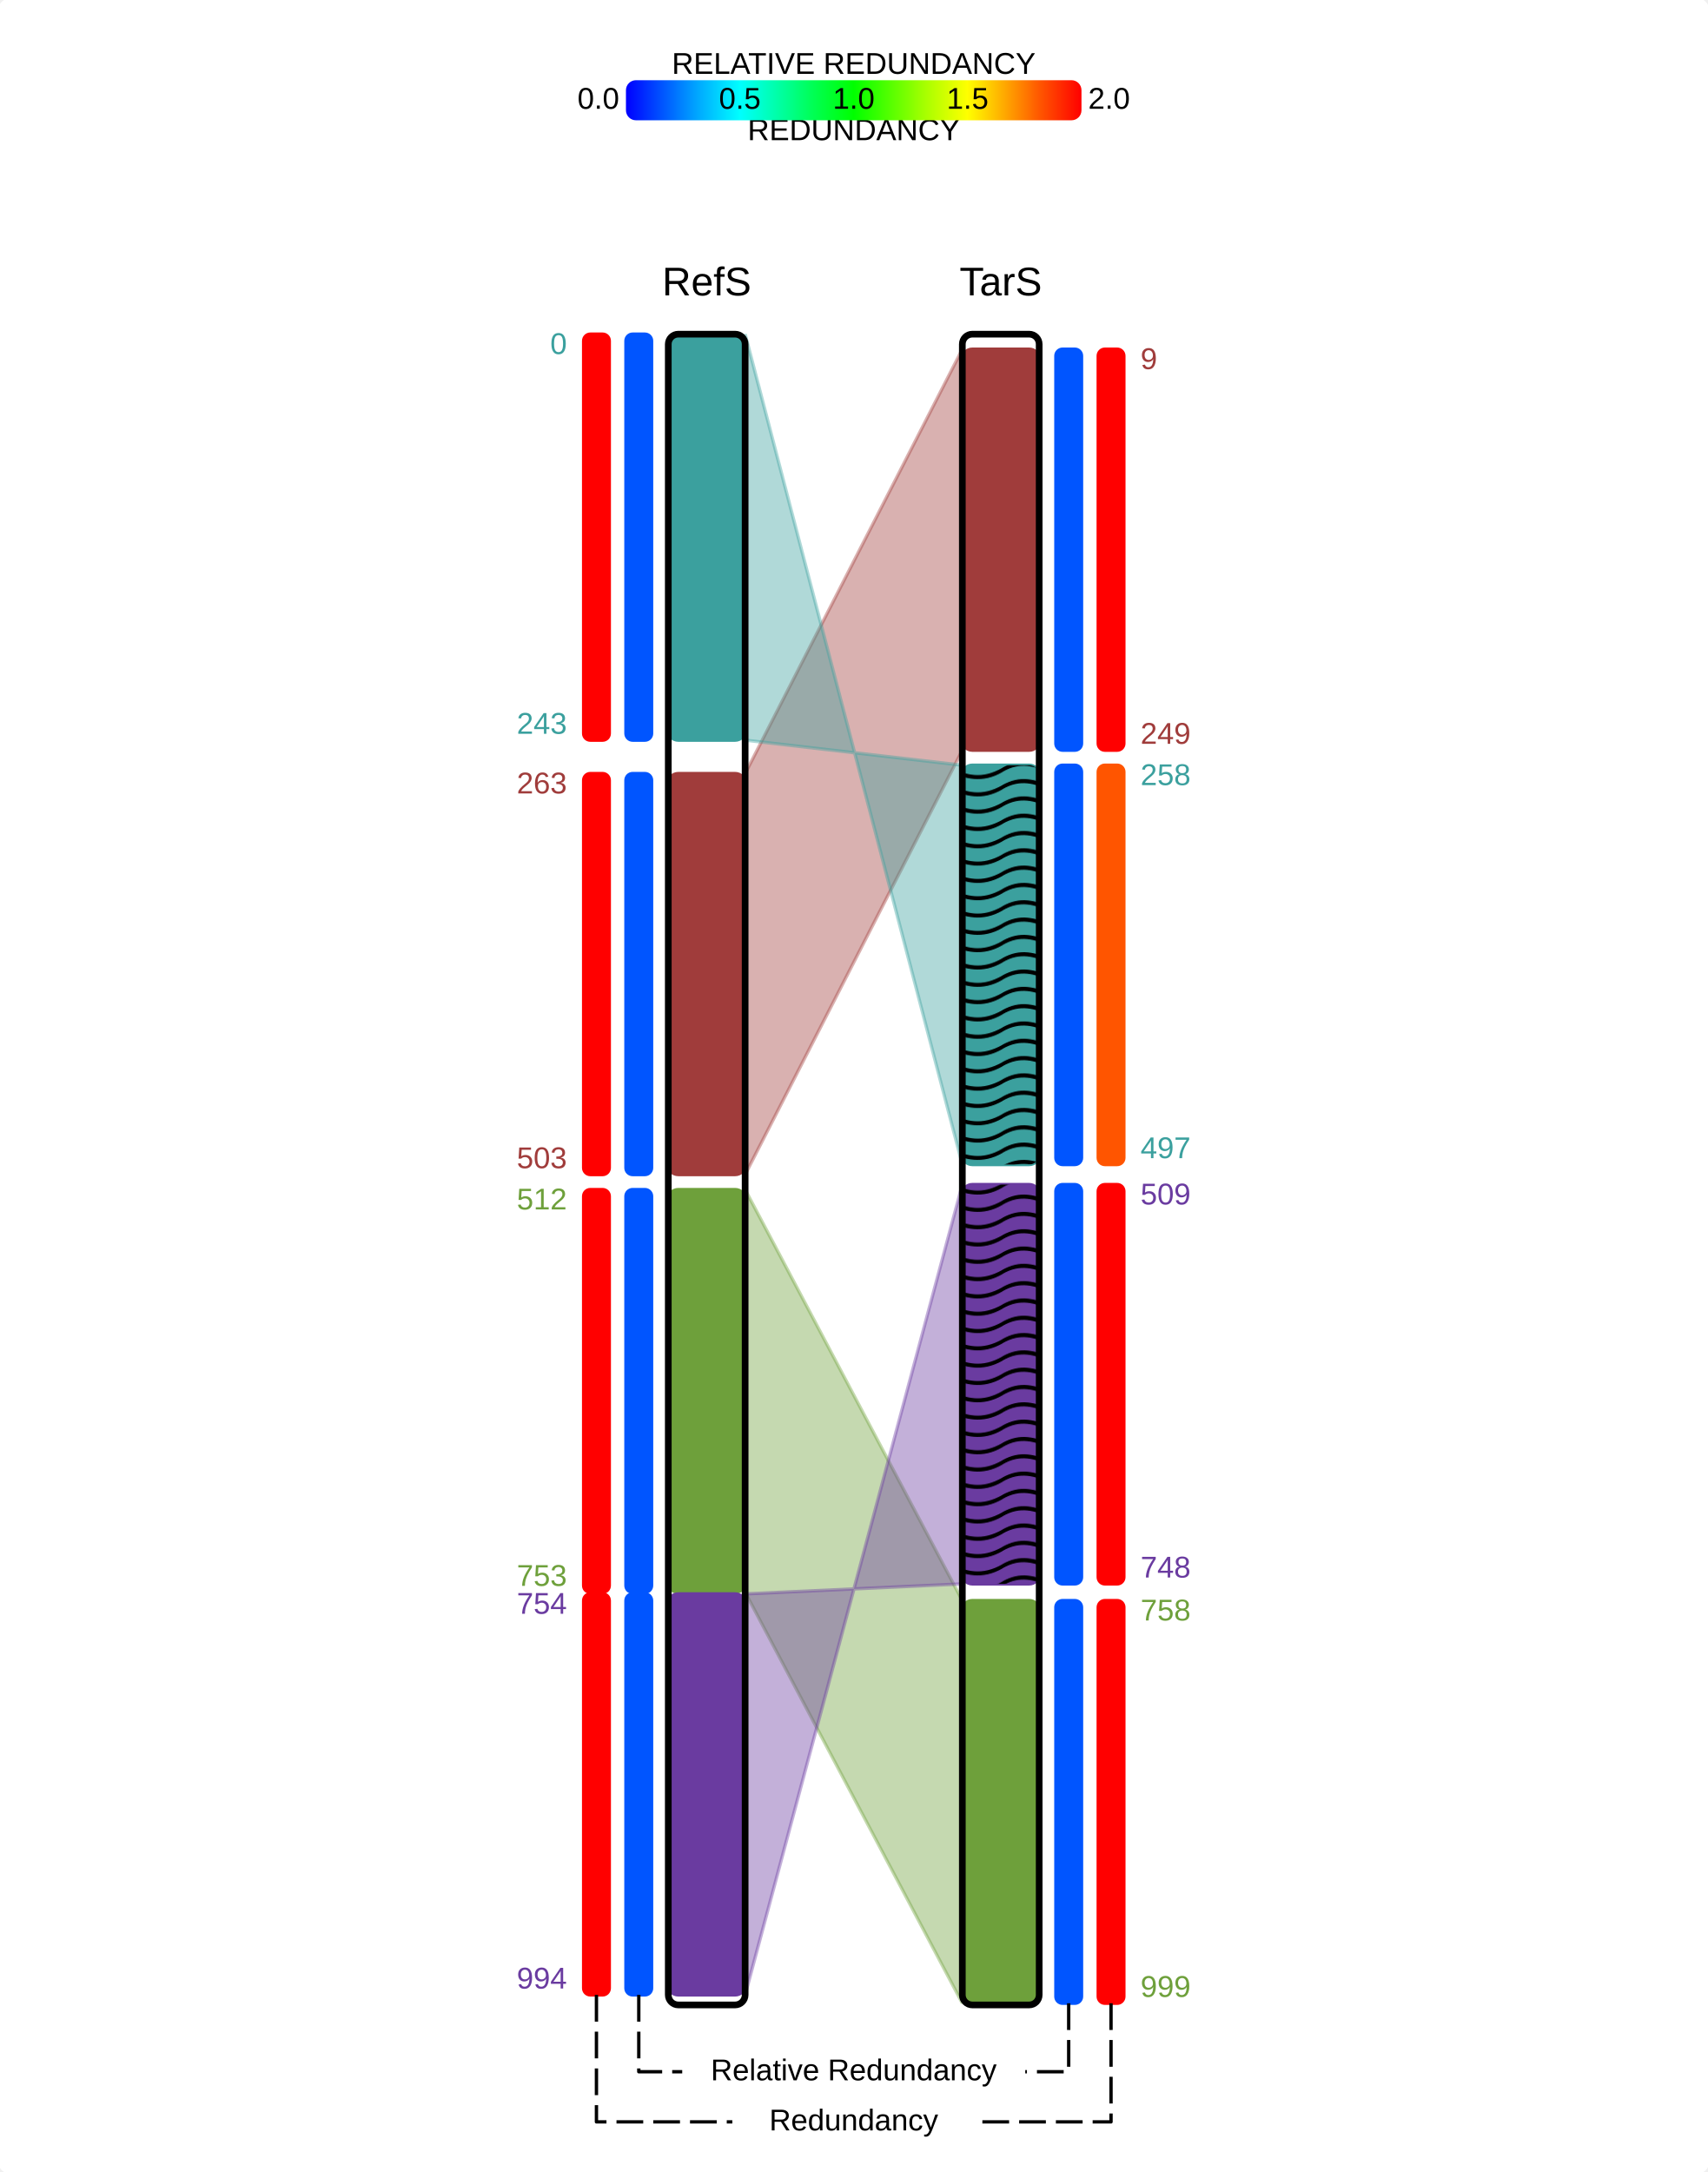
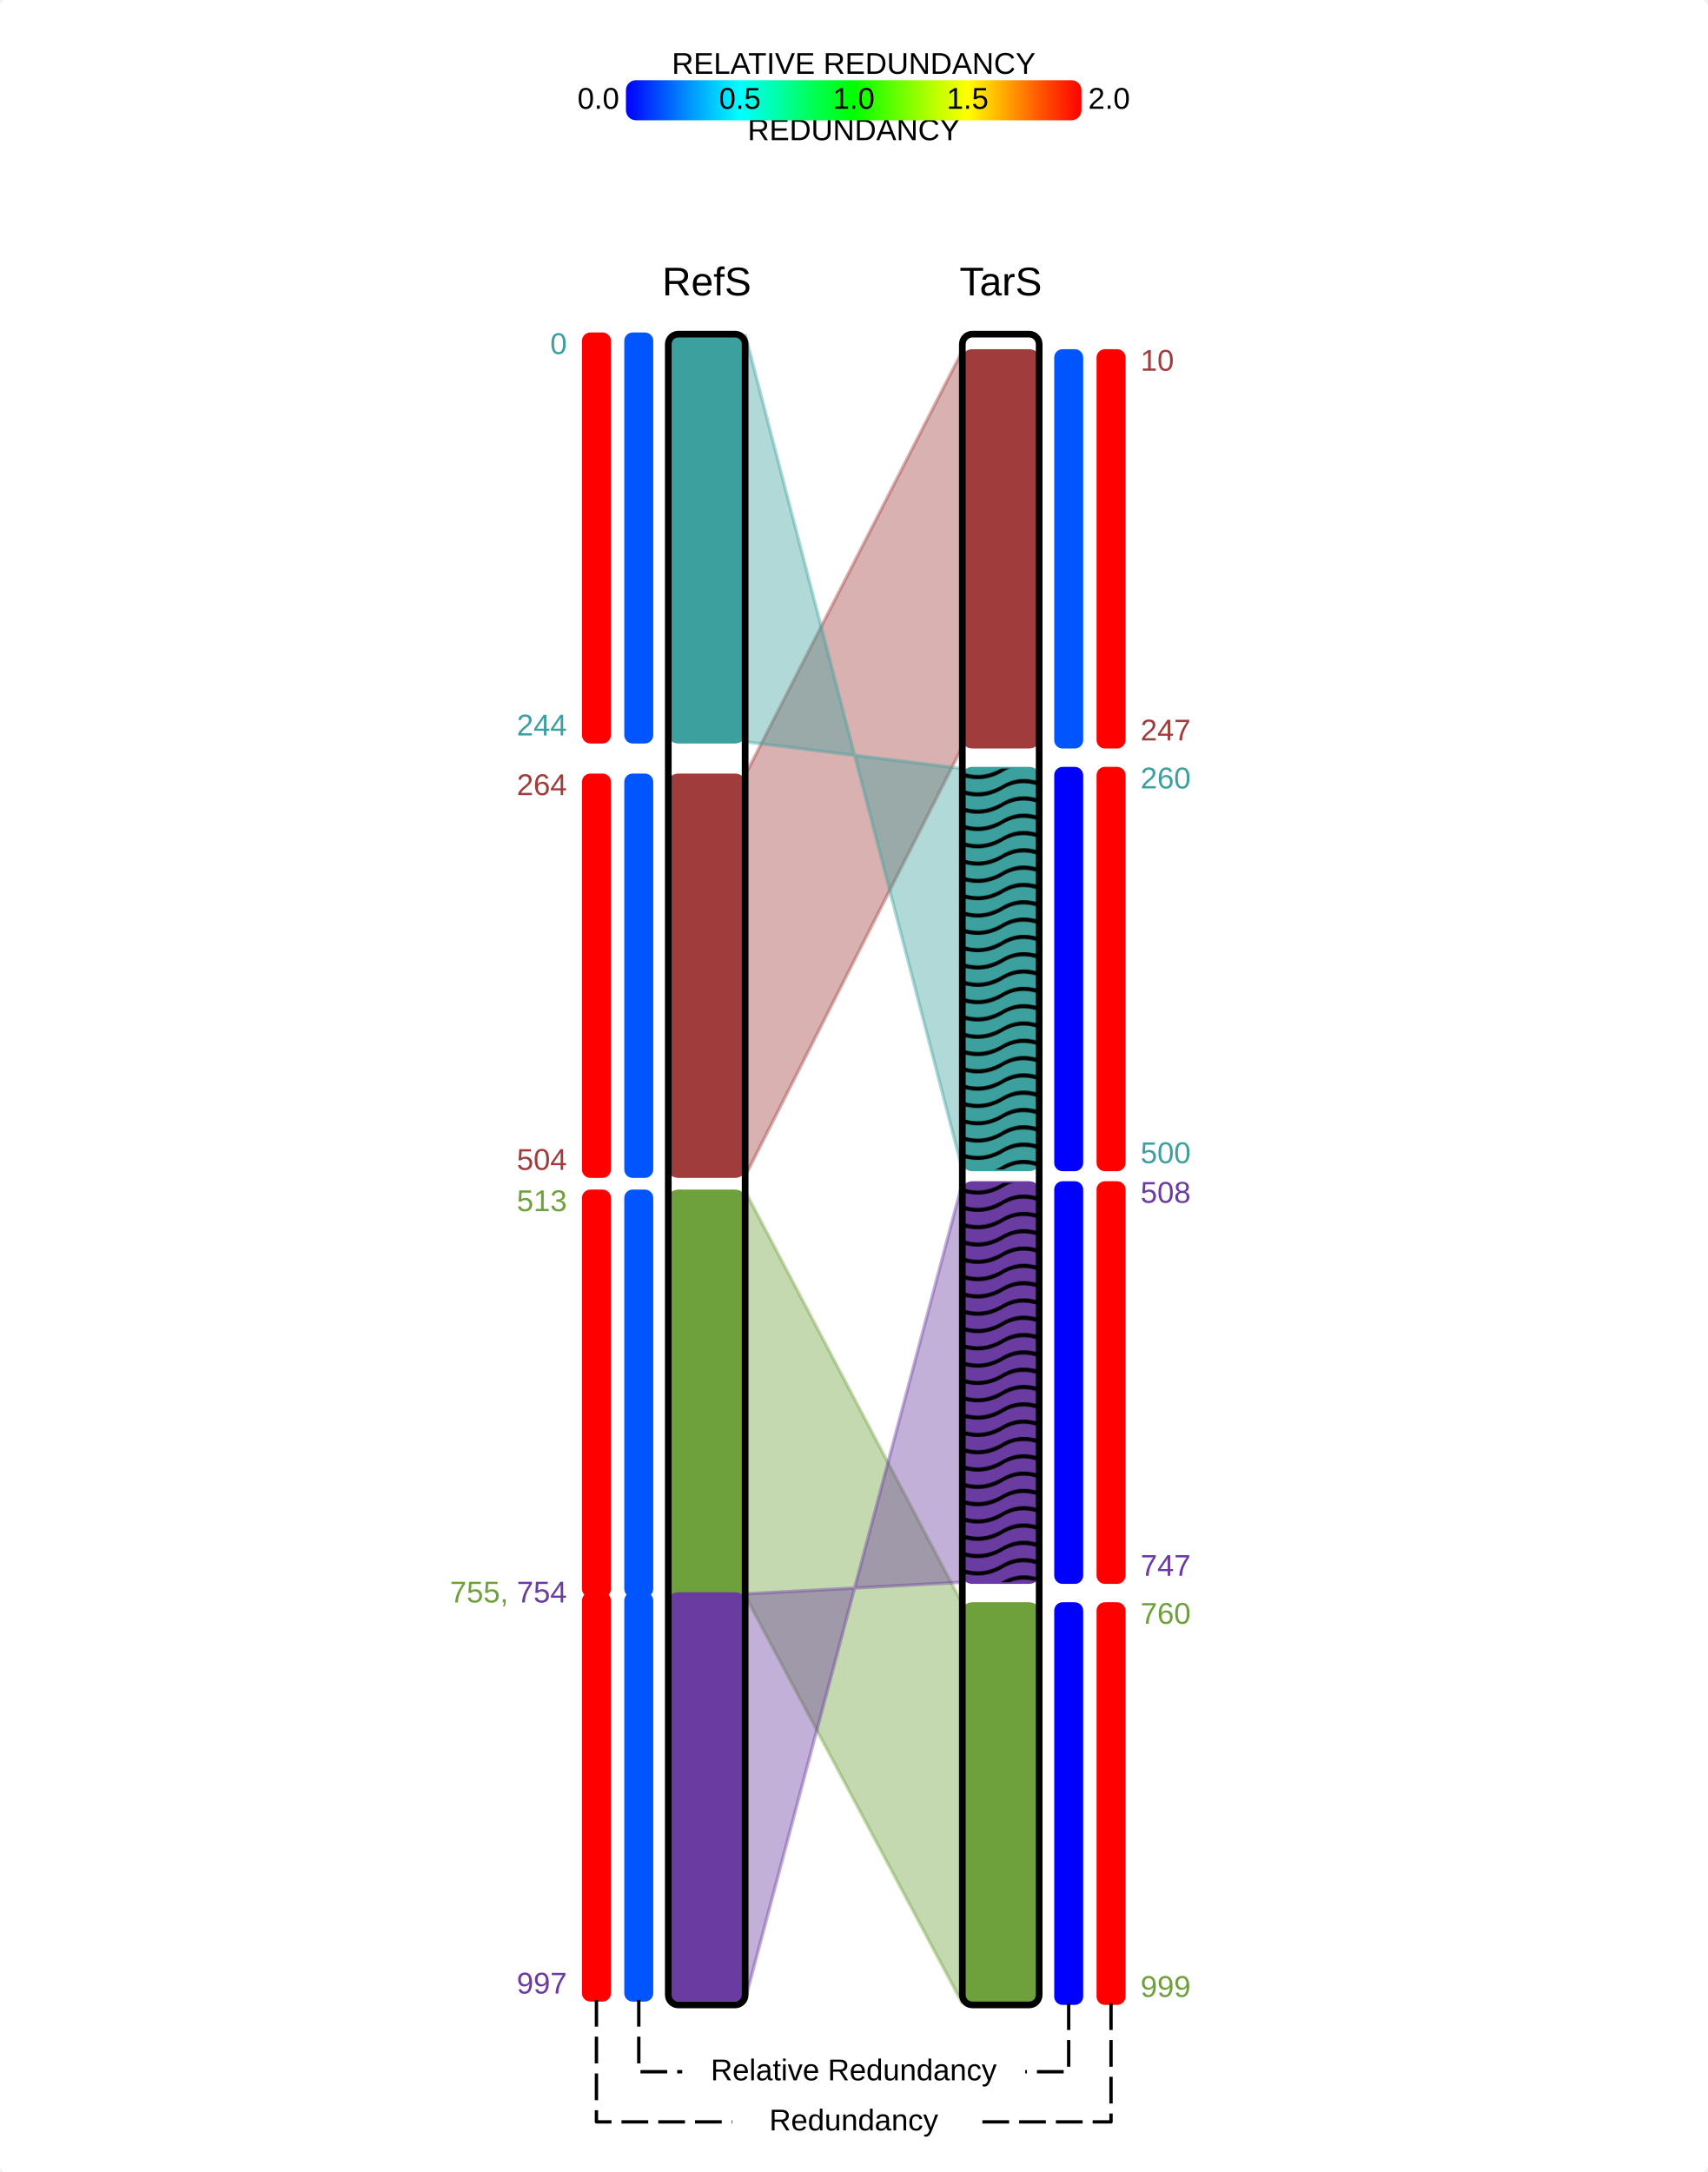
<svg xmlns="http://www.w3.org/2000/svg" width="511" height="650" id="svg2" version="1.1">
  <g id="layer1">
    <defs id="defs6211">
      <pattern id="Polkadots-large" patternTransform="translate(0,0)scale(10,10)" height="10" width="10" patternUnits="userSpaceOnUse">
        <circle id="circle4936" r="0.45" cy="0.810" cx="2.567" style="fill:black;stroke:none" />
        <circle id="circle4938" r="0.45" cy="2.33" cx="3.048" style="fill:black;stroke:none" />
        <circle id="circle4940" r="0.45" cy="2.415" cx="4.418" style="fill:black;stroke:none" />
        <circle id="circle4942" r="0.45" cy="3.029" cx="1.844" style="fill:black;stroke:none" />
        <circle id="circle4944" r="0.45" cy="1.363" cx="6.08" style="fill:black;stroke:none" />
        <circle id="circle4946" r="0.45" cy="4.413" cx="5.819" style="fill:black;stroke:none" />
        <circle id="circle4948" r="0.45" cy="4.048" cx="4.305" style="fill:black;stroke:none" />
        <circle id="circle4950" r="0.45" cy="3.045" cx="5.541" style="fill:black;stroke:none" />
        <circle id="circle4952" r="0.45" cy="5.527" cx="4.785" style="fill:black;stroke:none" />
        <circle id="circle4954" r="0.45" cy="5.184" cx="2.667" style="fill:black;stroke:none" />
        <circle id="circle4956" r="0.45" cy="1.448" cx="7.965" style="fill:black;stroke:none" />
        <circle id="circle4958" r="0.45" cy="5.049" cx="7.047" style="fill:black;stroke:none" />
        <circle id="circle4960" r="0.45" cy="0.895" cx="4.340" style="fill:black;stroke:none" />
        <circle id="circle4962" r="0.45" cy="0.340" cx="7.125" style="fill:black;stroke:none" />
        <circle id="circle4964" r="0.45" cy="1.049" cx="9.553" style="fill:black;stroke:none" />
        <circle id="circle4966" r="0.45" cy="2.689" cx="7.006" style="fill:black;stroke:none" />
        <circle id="circle4968" r="0.45" cy="2.689" cx="8.909" style="fill:black;stroke:none" />
        <circle id="circle4970" r="0.45" cy="4.407" cx="9.315" style="fill:black;stroke:none" />
        <circle id="circle4972" r="0.45" cy="3.870" cx="7.820" style="fill:black;stroke:none" />
        <circle id="circle4974" r="0.45" cy="5.948" cx="8.270" style="fill:black;stroke:none" />
        <circle id="circle4976" r="0.45" cy="7.428" cx="7.973" style="fill:black;stroke:none" />
        <circle id="circle4978" r="0.45" cy="8.072" cx="9.342" style="fill:black;stroke:none" />
        <circle id="circle4980" r="0.45" cy="9.315" cx="8.206" style="fill:black;stroke:none" />
        <circle id="circle4982" r="0.45" cy="9.475" cx="9.682" style="fill:black;stroke:none" />
        <circle id="circle4984" r="0.45" cy="6.186" cx="9.688" style="fill:black;stroke:none" />
        <circle id="circle4986" r="0.45" cy="6.296" cx="3.379" style="fill:black;stroke:none" />
        <circle id="circle4988" r="0.45" cy="8.204" cx="2.871" style="fill:black;stroke:none" />
        <circle id="circle4990" r="0.45" cy="8.719" cx="4.59" style="fill:black;stroke:none" />
        <circle id="circle4992" r="0.45" cy="9.671" cx="3.181" style="fill:black;stroke:none" />
        <circle id="circle4994" r="0.45" cy="7.315" cx="5.734" style="fill:black;stroke:none" />
        <circle id="circle4996" r="0.45" cy="6.513" cx="6.707" style="fill:black;stroke:none" />
        <circle id="circle4998" r="0.45" cy="9.670" cx="5.730" style="fill:black;stroke:none" />
        <circle id="circle5000" r="0.45" cy="8.373" cx="6.535" style="fill:black;stroke:none" />
        <circle id="circle5002" r="0.45" cy="7.154" cx="4.37" style="fill:black;stroke:none" />
        <circle id="circle5004" r="0.45" cy="7.25" cx="0.622" style="fill:black;stroke:none" />
        <circle id="circle5006" r="0.45" cy="5.679" cx="0.831" style="fill:black;stroke:none" />
        <circle id="circle5008" r="0.45" cy="8.519" cx="1.257" style="fill:black;stroke:none" />
        <circle id="circle5010" r="0.45" cy="6.877" cx="1.989" style="fill:black;stroke:none" />
        <circle id="circle5012" r="0.45" cy="3.181" cx="0.374" style="fill:black;stroke:none" />
        <circle id="circle5014" r="0.45" cy="1.664" cx="1.166" style="fill:black;stroke:none" />
        <circle id="circle5016" r="0.45" cy="0.093" cx="1.151" style="fill:black;stroke:none" />
        <circle id="circle5018" r="0.45" cy="10.093" cx="1.151" style="fill:black;stroke:none" />
        <circle id="circle5020" r="0.45" cy="4.451" cx="1.302" style="fill:black;stroke:none" />
        <circle id="circle5022" r="0.45" cy="3.763" cx="3.047" style="fill:black;stroke:none" />
      </pattern>
    </defs>
    <defs id="ffff">
      <pattern id="Wavy" height="5.181" width="30.0" patternUnits="userSpaceOnUse">
        <path id="path5114" d="M 7.597,0.061 C 5.079,-0.187 2.656,0.302 -0.01,1.788 L -0.01,3.061 C 2.773,1.431 5.173,1.052 7.472,1.280 C 9.770,1.508 11.969,2.361 14.253,3.218 C 18.820,4.931 23.804,6.676 30.066,3.061 L 30.062,1.788 C 23.622,5.497 19.246,3.770 14.691,2.061 C 12.413,1.207 10.115,0.311 7.597,0.061 z " style="fill:black;stroke:none;" />
      </pattern>
    </defs>
    <defs id="ffff">
      <pattern id="WavyWhite" height="5.181" width="30.0" patternUnits="userSpaceOnUse">
        <path id="path5114" d="M 7.597,0.061 C 5.079,-0.187 2.656,0.302 -0.01,1.788 L -0.01,3.061 C 2.773,1.431 5.173,1.052 7.472,1.280 C 9.770,1.508 11.969,2.361 14.253,3.218 C 18.820,4.931 23.804,6.676 30.066,3.061 L 30.062,1.788 C 23.622,5.497 19.246,3.770 14.691,2.061 C 12.413,1.207 10.115,0.311 7.597,0.061 z " style="fill:white;stroke:none;" />
      </pattern>
    </defs>
    <defs id="defs6219">
      <pattern id="xtrace" height="20.0" width="20.0" patternUnits="userSpaceOnUse">
        <path style="fill:#000000;stroke:#000000;stroke-width:0.30;stroke-linecap:butt;stroke-linejoin:miter;stroke-opacity:1;stroke-miterlimit:0;stroke-dasharray:none;fill-opacity:1" d="m 0.0,10.0 25,-25.0 0,5 -25,25 z" id="path7213" />
        <path style="fill:#000000;fill-opacity:1;stroke:#000000;stroke-width:0.30;stroke-linecap:butt;stroke-linejoin:miter;stroke-miterlimit:0;stroke-opacity:1;stroke-dasharray:none" d="m 0.0,30.0 25,-25.0 0,5 -25,25 z" id="path7213-8" />
        <path style="fill:#000000;fill-opacity:1;stroke:#000000;stroke-width:0.30;stroke-linecap:butt;stroke-linejoin:miter;stroke-miterlimit:0;stroke-opacity:1;stroke-dasharray:none" d="m 0.0,50.0 25,-25.0 0,5 -25,25 z" id="path7213-9" />
        <path style="fill:#000000;fill-opacity:1;stroke:#000000;stroke-width:0.30;stroke-linecap:butt;stroke-linejoin:miter;stroke-miterlimit:0;stroke-opacity:1;stroke-dasharray:none" d="m 0.0,70.0 25,-25.0 0,5 -25,25 z" id="path7213-10" />
        <path style="fill:#000000;fill-opacity:1;stroke:#000000;stroke-width:0.30;stroke-linecap:butt;stroke-linejoin:miter;stroke-miterlimit:0;stroke-opacity:1;stroke-dasharray:none" d="m 0.0,90.0 25,-25.0 0,5 -25,25 z" id="path7213-11" />
        <path style="fill:#000000;fill-opacity:1;stroke:#000000;stroke-width:0.30;stroke-linecap:butt;stroke-linejoin:miter;stroke-miterlimit:0;stroke-opacity:1;stroke-dasharray:none" d="m m 0.0,110.0 25,-25.0 0,05 -25,25 z" id="path7213-12" />
      </pattern>
    </defs>
    <defs id="defs4">
      <pattern id="dallas" patternTransform="translate(106.5938,206.9062)" height="4.75" width="4.75" patternUnits="userSpaceOnUse">
        <path style="fill:none;stroke:#000000;stroke-width:1;stroke-linecap:butt;stroke-linejoin:miter;stroke-miterlimit:0;stroke-opacity:1;stroke-dasharray:none" d="m -0.008,2.376 4.763,0" id="path2985" />
        <path style="fill:none;stroke:#000000;stroke-width:1;stroke-linecap:butt;stroke-linejoin:miter;stroke-miterlimit:0;stroke-opacity:1;stroke-dasharray:none" d="m 2.373,-0.006 0,4.763" id="path2985-1" />
      </pattern>
    </defs>
    <defs id="defs4">
      <pattern id="lineX" patternTransform="translate(106.5938,206.9062)" height="4.75" width="4.75" patternUnits="userSpaceOnUse">
        <path style="fill:none;stroke:#000000;stroke-width:1;stroke-linecap:butt;stroke-linejoin:miter;stroke-miterlimit:0;stroke-opacity:1;stroke-dasharray:none" d="m -0.008,2.376 4.763,0" id="path2985" />
      </pattern>
    </defs>
    <defs id="defs4">
      <pattern id="stripeX" patternTransform="translate(106.5938,206.9062)" height="4.75" width="4.75" patternUnits="userSpaceOnUse">
        <path style="fill:none;stroke:#000000;stroke-width:1;stroke-linecap:butt;stroke-linejoin:miter;stroke-miterlimit:0;stroke-opacity:1;stroke-dasharray:none" d="m 2.373,-0.006 0,4.763" id="path2985-1" />
      </pattern>
    </defs>
    <rect style="fill:white;stroke:white;fill-opacity:1;stroke-width:1;stroke-miterlimit:4;stroke-dasharray:none" id="rect3777" width="511.00" height="650.00" x="0.00" y="0.00" ry="3" />
    <text id="211.50000085.000000" x="211.50" y="85.00" dominant-baseline="middle" transform="" style="font-size:12px;font-style:normal;font-variant:normal;font-weight:normal;font-stretch:normal;fill:black;fill-opacity:1;text-align:start;line-height:125%%;writing-mode:lr-tb;text-anchor:middle;font-family:Arial;-inkscape-font-specification:Arial">RefS</text>
    <text id="299.50000085.000000" x="299.50" y="85.00" dominant-baseline="middle" transform="" style="font-size:12px;font-style:normal;font-variant:normal;font-weight:normal;font-stretch:normal;fill:black;fill-opacity:1;text-align:start;line-height:125%%;writing-mode:lr-tb;text-anchor:middle;font-family:Arial;-inkscape-font-specification:Arial">TarS</text>
    <text id="169.666667100.000000" x="169.67" y="100.00" dominant-baseline="text-before-edge" transform="" style="font-size:9px;font-style:normal;font-variant:normal;font-weight:normal;font-stretch:normal;fill:black;fill-opacity:1;text-align:start;line-height:125%%;writing-mode:lr-tb;text-anchor:end;font-family:Arial;-inkscape-font-specification:Arial">
      <tspan id="2" style="fill:#3BA09E">0</tspan>
    </text>
-     <text id="169.666667221.500000" x="169.67" y="221.50" dominant-baseline="text-after-edge" transform="" style="font-size:9px;font-style:normal;font-variant:normal;font-weight:normal;font-stretch:normal;fill:black;fill-opacity:1;text-align:start;line-height:125%%;writing-mode:lr-tb;text-anchor:end;font-family:Arial;-inkscape-font-specification:Arial">
-       <tspan id="2" style="fill:#3BA09E">243</tspan>
-     </text>
-     <text id="169.666667231.500000" x="169.67" y="231.50" dominant-baseline="text-before-edge" transform="" style="font-size:9px;font-style:normal;font-variant:normal;font-weight:normal;font-stretch:normal;fill:black;fill-opacity:1;text-align:start;line-height:125%%;writing-mode:lr-tb;text-anchor:end;font-family:Arial;-inkscape-font-specification:Arial">
-       <tspan id="0" style="fill:#A03C3B">263</tspan>
-     </text>
-     <text id="169.666667351.500000" x="169.67" y="351.50" dominant-baseline="text-after-edge" transform="" style="font-size:9px;font-style:normal;font-variant:normal;font-weight:normal;font-stretch:normal;fill:black;fill-opacity:1;text-align:start;line-height:125%%;writing-mode:lr-tb;text-anchor:end;font-family:Arial;-inkscape-font-specification:Arial">
-       <tspan id="0" style="fill:#A03C3B">503</tspan>
-     </text>
-     <text id="169.666667356.000000" x="169.67" y="356.00" dominant-baseline="text-before-edge" transform="" style="font-size:9px;font-style:normal;font-variant:normal;font-weight:normal;font-stretch:normal;fill:black;fill-opacity:1;text-align:start;line-height:125%%;writing-mode:lr-tb;text-anchor:end;font-family:Arial;-inkscape-font-specification:Arial">
-       <tspan id="1" style="fill:#6EA03B">512</tspan>
-     </text>
-     <text id="169.666667476.500000" x="169.67" y="476.50" dominant-baseline="text-after-edge" transform="" style="font-size:9px;font-style:normal;font-variant:normal;font-weight:normal;font-stretch:normal;fill:black;fill-opacity:1;text-align:start;line-height:125%%;writing-mode:lr-tb;text-anchor:end;font-family:Arial;-inkscape-font-specification:Arial">
-       <tspan id="1" style="fill:#6EA03B">753</tspan>
-     </text>
-     <text id="169.666667477.000000" x="169.67" y="477.00" dominant-baseline="text-before-edge" transform="" style="font-size:9px;font-style:normal;font-variant:normal;font-weight:normal;font-stretch:normal;fill:black;fill-opacity:1;text-align:start;line-height:125%%;writing-mode:lr-tb;text-anchor:end;font-family:Arial;-inkscape-font-specification:Arial">
+     <text id="169.666667222.000000" x="169.67" y="222.00" dominant-baseline="text-after-edge" transform="" style="font-size:9px;font-style:normal;font-variant:normal;font-weight:normal;font-stretch:normal;fill:black;fill-opacity:1;text-align:start;line-height:125%%;writing-mode:lr-tb;text-anchor:end;font-family:Arial;-inkscape-font-specification:Arial">
+       <tspan id="2" style="fill:#3BA09E">244</tspan>
+     </text>
+     <text id="169.666667232.000000" x="169.67" y="232.00" dominant-baseline="text-before-edge" transform="" style="font-size:9px;font-style:normal;font-variant:normal;font-weight:normal;font-stretch:normal;fill:black;fill-opacity:1;text-align:start;line-height:125%%;writing-mode:lr-tb;text-anchor:end;font-family:Arial;-inkscape-font-specification:Arial">
+       <tspan id="0" style="fill:#A03C3B">264</tspan>
+     </text>
+     <text id="169.666667352.000000" x="169.67" y="352.00" dominant-baseline="text-after-edge" transform="" style="font-size:9px;font-style:normal;font-variant:normal;font-weight:normal;font-stretch:normal;fill:black;fill-opacity:1;text-align:start;line-height:125%%;writing-mode:lr-tb;text-anchor:end;font-family:Arial;-inkscape-font-specification:Arial">
+       <tspan id="0" style="fill:#A03C3B">504</tspan>
+     </text>
+     <text id="169.666667356.500000" x="169.67" y="356.50" dominant-baseline="text-before-edge" transform="" style="font-size:9px;font-style:normal;font-variant:normal;font-weight:normal;font-stretch:normal;fill:black;fill-opacity:1;text-align:start;line-height:125%%;writing-mode:lr-tb;text-anchor:end;font-family:Arial;-inkscape-font-specification:Arial">
+       <tspan id="1" style="fill:#6EA03B">513</tspan>
+     </text>
+     <text id="169.666667477.000000" x="169.67" y="477.00" dominant-baseline="middle" transform="" style="font-size:9px;font-style:normal;font-variant:normal;font-weight:normal;font-stretch:normal;fill:black;fill-opacity:1;text-align:start;line-height:125%%;writing-mode:lr-tb;text-anchor:end;font-family:Arial;-inkscape-font-specification:Arial">
+       <tspan id="1" style="fill:#6EA03B">755, </tspan>
      <tspan id="3" style="fill:#6A3BA0">754</tspan>
    </text>
-     <text id="169.666667597.000000" x="169.67" y="597.00" dominant-baseline="text-after-edge" transform="" style="font-size:9px;font-style:normal;font-variant:normal;font-weight:normal;font-stretch:normal;fill:black;fill-opacity:1;text-align:start;line-height:125%%;writing-mode:lr-tb;text-anchor:end;font-family:Arial;-inkscape-font-specification:Arial">
-       <tspan id="3" style="fill:#6A3BA0">994</tspan>
-     </text>
-     <text id="341.333333104.500000" x="341.33" y="104.50" dominant-baseline="text-before-edge" transform="" style="font-size:9px;font-style:normal;font-variant:normal;font-weight:normal;font-stretch:normal;fill:black;fill-opacity:1;text-align:start;line-height:125%%;writing-mode:lr-tb;text-anchor:start;font-family:Arial;-inkscape-font-specification:Arial">
-       <tspan id="0" style="fill:#A03C3B">9</tspan>
-     </text>
-     <text id="341.333333224.500000" x="341.33" y="224.50" dominant-baseline="text-after-edge" transform="" style="font-size:9px;font-style:normal;font-variant:normal;font-weight:normal;font-stretch:normal;fill:black;fill-opacity:1;text-align:start;line-height:125%%;writing-mode:lr-tb;text-anchor:start;font-family:Arial;-inkscape-font-specification:Arial">
-       <tspan id="0" style="fill:#A03C3B">249</tspan>
-     </text>
-     <text id="341.333333229.000000" x="341.33" y="229.00" dominant-baseline="text-before-edge" transform="" style="font-size:9px;font-style:normal;font-variant:normal;font-weight:normal;font-stretch:normal;fill:black;fill-opacity:1;text-align:start;line-height:125%%;writing-mode:lr-tb;text-anchor:start;font-family:Arial;-inkscape-font-specification:Arial">
-       <tspan id="2" style="fill:#3BA09E">258</tspan>
-     </text>
-     <text id="341.333333348.500000" x="341.33" y="348.50" dominant-baseline="text-after-edge" transform="" style="font-size:9px;font-style:normal;font-variant:normal;font-weight:normal;font-stretch:normal;fill:black;fill-opacity:1;text-align:start;line-height:125%%;writing-mode:lr-tb;text-anchor:start;font-family:Arial;-inkscape-font-specification:Arial">
-       <tspan id="2" style="fill:#3BA09E">497</tspan>
-     </text>
-     <text id="341.333333354.500000" x="341.33" y="354.50" dominant-baseline="text-before-edge" transform="" style="font-size:9px;font-style:normal;font-variant:normal;font-weight:normal;font-stretch:normal;fill:black;fill-opacity:1;text-align:start;line-height:125%%;writing-mode:lr-tb;text-anchor:start;font-family:Arial;-inkscape-font-specification:Arial">
-       <tspan id="3" style="fill:#6A3BA0">509</tspan>
-     </text>
-     <text id="341.333333474.000000" x="341.33" y="474.00" dominant-baseline="text-after-edge" transform="" style="font-size:9px;font-style:normal;font-variant:normal;font-weight:normal;font-stretch:normal;fill:black;fill-opacity:1;text-align:start;line-height:125%%;writing-mode:lr-tb;text-anchor:start;font-family:Arial;-inkscape-font-specification:Arial">
-       <tspan id="3" style="fill:#6A3BA0">748</tspan>
-     </text>
-     <text id="341.333333479.000000" x="341.33" y="479.00" dominant-baseline="text-before-edge" transform="" style="font-size:9px;font-style:normal;font-variant:normal;font-weight:normal;font-stretch:normal;fill:black;fill-opacity:1;text-align:start;line-height:125%%;writing-mode:lr-tb;text-anchor:start;font-family:Arial;-inkscape-font-specification:Arial">
-       <tspan id="1" style="fill:#6EA03B">758</tspan>
+     <text id="169.666667598.500000" x="169.67" y="598.50" dominant-baseline="text-after-edge" transform="" style="font-size:9px;font-style:normal;font-variant:normal;font-weight:normal;font-stretch:normal;fill:black;fill-opacity:1;text-align:start;line-height:125%%;writing-mode:lr-tb;text-anchor:end;font-family:Arial;-inkscape-font-specification:Arial">
+       <tspan id="3" style="fill:#6A3BA0">997</tspan>
+     </text>
+     <text id="341.333333105.000000" x="341.33" y="105.00" dominant-baseline="text-before-edge" transform="" style="font-size:9px;font-style:normal;font-variant:normal;font-weight:normal;font-stretch:normal;fill:black;fill-opacity:1;text-align:start;line-height:125%%;writing-mode:lr-tb;text-anchor:start;font-family:Arial;-inkscape-font-specification:Arial">
+       <tspan id="0" style="fill:#A03C3B">10</tspan>
+     </text>
+     <text id="341.333333223.500000" x="341.33" y="223.50" dominant-baseline="text-after-edge" transform="" style="font-size:9px;font-style:normal;font-variant:normal;font-weight:normal;font-stretch:normal;fill:black;fill-opacity:1;text-align:start;line-height:125%%;writing-mode:lr-tb;text-anchor:start;font-family:Arial;-inkscape-font-specification:Arial">
+       <tspan id="0" style="fill:#A03C3B">247</tspan>
+     </text>
+     <text id="341.333333230.000000" x="341.33" y="230.00" dominant-baseline="text-before-edge" transform="" style="font-size:9px;font-style:normal;font-variant:normal;font-weight:normal;font-stretch:normal;fill:black;fill-opacity:1;text-align:start;line-height:125%%;writing-mode:lr-tb;text-anchor:start;font-family:Arial;-inkscape-font-specification:Arial">
+       <tspan id="2" style="fill:#3BA09E">260</tspan>
+     </text>
+     <text id="341.333333350.000000" x="341.33" y="350.00" dominant-baseline="text-after-edge" transform="" style="font-size:9px;font-style:normal;font-variant:normal;font-weight:normal;font-stretch:normal;fill:black;fill-opacity:1;text-align:start;line-height:125%%;writing-mode:lr-tb;text-anchor:start;font-family:Arial;-inkscape-font-specification:Arial">
+       <tspan id="2" style="fill:#3BA09E">500</tspan>
+     </text>
+     <text id="341.333333354.000000" x="341.33" y="354.00" dominant-baseline="text-before-edge" transform="" style="font-size:9px;font-style:normal;font-variant:normal;font-weight:normal;font-stretch:normal;fill:black;fill-opacity:1;text-align:start;line-height:125%%;writing-mode:lr-tb;text-anchor:start;font-family:Arial;-inkscape-font-specification:Arial">
+       <tspan id="3" style="fill:#6A3BA0">508</tspan>
+     </text>
+     <text id="341.333333473.500000" x="341.33" y="473.50" dominant-baseline="text-after-edge" transform="" style="font-size:9px;font-style:normal;font-variant:normal;font-weight:normal;font-stretch:normal;fill:black;fill-opacity:1;text-align:start;line-height:125%%;writing-mode:lr-tb;text-anchor:start;font-family:Arial;-inkscape-font-specification:Arial">
+       <tspan id="3" style="fill:#6A3BA0">747</tspan>
+     </text>
+     <text id="341.333333480.000000" x="341.33" y="480.00" dominant-baseline="text-before-edge" transform="" style="font-size:9px;font-style:normal;font-variant:normal;font-weight:normal;font-stretch:normal;fill:black;fill-opacity:1;text-align:start;line-height:125%%;writing-mode:lr-tb;text-anchor:start;font-family:Arial;-inkscape-font-specification:Arial">
+       <tspan id="1" style="fill:#6EA03B">760</tspan>
    </text>
    <text id="341.333333599.500000" x="341.33" y="599.50" dominant-baseline="text-after-edge" transform="" style="font-size:9px;font-style:normal;font-variant:normal;font-weight:normal;font-stretch:normal;fill:black;fill-opacity:1;text-align:start;line-height:125%%;writing-mode:lr-tb;text-anchor:start;font-family:Arial;-inkscape-font-specification:Arial">
      <tspan id="1" style="fill:#6EA03B">999</tspan>
    </text>
-     <rect style="fill:#A03C3B;stroke:#A03C3B;fill-opacity:1.00;stroke-width:1;stroke-miterlimit:4;stroke-dasharray:none" id="rect3777" width="23.00" height="120.00" x="200.00" y="231.50" ry="3" />
-     <rect style="fill:#0055ff;stroke:#0055ff;fill-opacity:1.00;stroke-width:1;stroke-miterlimit:4;stroke-dasharray:none" id="rect3777" width="7.67" height="120.00" x="187.33" y="231.50" ry="2" />
-     <rect style="fill:#ff0000;stroke:#ff0000;fill-opacity:1.00;stroke-width:1;stroke-miterlimit:4;stroke-dasharray:none" id="rect3777" width="7.67" height="120.00" x="174.67" y="231.50" ry="2" />
-     <rect style="fill:#A03C3B;stroke:#A03C3B;fill-opacity:1.00;stroke-width:1;stroke-miterlimit:4;stroke-dasharray:none" id="rect3777" width="23.00" height="120.00" x="288.00" y="104.50" ry="3" />
-     <rect style="fill:#0055ff;stroke:#0055ff;fill-opacity:1.00;stroke-width:1;stroke-miterlimit:4;stroke-dasharray:none" id="rect3777" width="7.67" height="120.00" x="316.00" y="104.50" ry="2" />
-     <rect style="fill:#ff0000;stroke:#ff0000;fill-opacity:1.00;stroke-width:1;stroke-miterlimit:4;stroke-dasharray:none" id="rect3777" width="7.67" height="120.00" x="328.67" y="104.50" ry="2" />
-     <polygon points="223.00,231.50 223.00,351.50 288.00,224.50 288.00,104.50" style="fill:#A03C3B;stroke:#A03C3B;stroke-width:1;stroke-opacity:0.4;fill-opacity:0.4" />
-     <rect style="fill:#6EA03B;stroke:#6EA03B;fill-opacity:1.00;stroke-width:1;stroke-miterlimit:4;stroke-dasharray:none" id="rect3777" width="23.00" height="120.50" x="200.00" y="356.00" ry="3" />
-     <rect style="fill:#0055ff;stroke:#0055ff;fill-opacity:1.00;stroke-width:1;stroke-miterlimit:4;stroke-dasharray:none" id="rect3777" width="7.67" height="120.50" x="187.33" y="356.00" ry="2" />
-     <rect style="fill:#ff0000;stroke:#ff0000;fill-opacity:1.00;stroke-width:1;stroke-miterlimit:4;stroke-dasharray:none" id="rect3777" width="7.67" height="120.50" x="174.67" y="356.00" ry="2" />
-     <rect style="fill:#6EA03B;stroke:#6EA03B;fill-opacity:1.00;stroke-width:1;stroke-miterlimit:4;stroke-dasharray:none" id="rect3777" width="23.00" height="120.50" x="288.00" y="479.00" ry="3" />
-     <rect style="fill:#0055ff;stroke:#0055ff;fill-opacity:1.00;stroke-width:1;stroke-miterlimit:4;stroke-dasharray:none" id="rect3777" width="7.67" height="120.50" x="316.00" y="479.00" ry="2" />
-     <rect style="fill:#ff0000;stroke:#ff0000;fill-opacity:1.00;stroke-width:1;stroke-miterlimit:4;stroke-dasharray:none" id="rect3777" width="7.67" height="120.50" x="328.67" y="479.00" ry="2" />
-     <polygon points="223.00,356.00 223.00,476.50 288.00,599.50 288.00,479.00" style="fill:#6EA03B;stroke:#6EA03B;stroke-width:1;stroke-opacity:0.4;fill-opacity:0.4" />
-     <rect style="fill:#3BA09E;stroke:#3BA09E;fill-opacity:1.00;stroke-width:1;stroke-miterlimit:4;stroke-dasharray:none" id="rect3777" width="23.00" height="121.50" x="200.00" y="100.00" ry="3" />
-     <rect style="fill:#0055ff;stroke:#0055ff;fill-opacity:1.00;stroke-width:1;stroke-miterlimit:4;stroke-dasharray:none" id="rect3777" width="7.67" height="121.50" x="187.33" y="100.00" ry="2" />
-     <rect style="fill:#ff0000;stroke:#ff0000;fill-opacity:1.00;stroke-width:1;stroke-miterlimit:4;stroke-dasharray:none" id="rect3777" width="7.67" height="121.50" x="174.67" y="100.00" ry="2" />
-     <rect style="fill:#3BA09E;stroke:#3BA09E;fill-opacity:1.00;stroke-width:1;stroke-miterlimit:4;stroke-dasharray:none" id="rect3777" width="23.00" height="119.50" x="288.00" y="229.00" ry="3" />
-     <rect style="fill-opacity:1.00;stroke-width:2;stroke-miterlimit:4;stroke-dasharray:none;fill:url(#Wavy);fill-rule:nonzero;opacity:1;" id="rect6217" width="23.00" height="119.50" x="288.00" y="229.00" ry="3" />
-     <rect style="fill:#0055ff;stroke:#0055ff;fill-opacity:1.00;stroke-width:1;stroke-miterlimit:4;stroke-dasharray:none" id="rect3777" width="7.67" height="119.50" x="316.00" y="229.00" ry="2" />
-     <rect style="fill:#ff5500;stroke:#ff5500;fill-opacity:1.00;stroke-width:1;stroke-miterlimit:4;stroke-dasharray:none" id="rect3777" width="7.67" height="119.50" x="328.67" y="229.00" ry="2" />
-     <polygon points="223.00,100.00 223.00,221.50 288.00,229.00 288.00,348.50" style="fill:#3BA09E;stroke:#3BA09E;stroke-width:1;stroke-opacity:0.4;fill-opacity:0.4" />
-     <rect style="fill:#6A3BA0;stroke:#6A3BA0;fill-opacity:1.00;stroke-width:1;stroke-miterlimit:4;stroke-dasharray:none" id="rect3777" width="23.00" height="120.00" x="200.00" y="477.00" ry="3" />
-     <rect style="fill:#0055ff;stroke:#0055ff;fill-opacity:1.00;stroke-width:1;stroke-miterlimit:4;stroke-dasharray:none" id="rect3777" width="7.67" height="120.00" x="187.33" y="477.00" ry="2" />
-     <rect style="fill:#ff0000;stroke:#ff0000;fill-opacity:1.00;stroke-width:1;stroke-miterlimit:4;stroke-dasharray:none" id="rect3777" width="7.67" height="120.00" x="174.67" y="477.00" ry="2" />
-     <rect style="fill:#6A3BA0;stroke:#6A3BA0;fill-opacity:1.00;stroke-width:1;stroke-miterlimit:4;stroke-dasharray:none" id="rect3777" width="23.00" height="119.50" x="288.00" y="354.50" ry="3" />
-     <rect style="fill-opacity:1.00;stroke-width:2;stroke-miterlimit:4;stroke-dasharray:none;fill:url(#Wavy);fill-rule:nonzero;opacity:1;" id="rect6217" width="23.00" height="119.50" x="288.00" y="354.50" ry="3" />
-     <rect style="fill:#0055ff;stroke:#0055ff;fill-opacity:1.00;stroke-width:1;stroke-miterlimit:4;stroke-dasharray:none" id="rect3777" width="7.67" height="119.50" x="316.00" y="354.50" ry="2" />
-     <rect style="fill:#ff0000;stroke:#ff0000;fill-opacity:1.00;stroke-width:1;stroke-miterlimit:4;stroke-dasharray:none" id="rect3777" width="7.67" height="119.50" x="328.67" y="354.50" ry="2" />
-     <polygon points="223.00,477.00 223.00,597.00 288.00,354.50 288.00,474.00" style="fill:#6A3BA0;stroke:#6A3BA0;stroke-width:1;stroke-opacity:0.4;fill-opacity:0.4" />
+     <rect style="fill:#A03C3B;stroke:#A03C3B;fill-opacity:1.00;stroke-width:1;stroke-miterlimit:4;stroke-dasharray:none" id="rect3777" width="23.00" height="120.00" x="200.00" y="232.00" ry="3" />
+     <rect style="fill:#0055ff;stroke:#0055ff;fill-opacity:1.00;stroke-width:1;stroke-miterlimit:4;stroke-dasharray:none" id="rect3777" width="7.67" height="120.00" x="187.33" y="232.00" ry="2" />
+     <rect style="fill:#ff0000;stroke:#ff0000;fill-opacity:1.00;stroke-width:1;stroke-miterlimit:4;stroke-dasharray:none" id="rect3777" width="7.67" height="120.00" x="174.67" y="232.00" ry="2" />
+     <rect style="fill:#A03C3B;stroke:#A03C3B;fill-opacity:1.00;stroke-width:1;stroke-miterlimit:4;stroke-dasharray:none" id="rect3777" width="23.00" height="118.50" x="288.00" y="105.00" ry="3" />
+     <rect style="fill:#0055ff;stroke:#0055ff;fill-opacity:1.00;stroke-width:1;stroke-miterlimit:4;stroke-dasharray:none" id="rect3777" width="7.67" height="118.50" x="316.00" y="105.00" ry="2" />
+     <rect style="fill:#ff0000;stroke:#ff0000;fill-opacity:1.00;stroke-width:1;stroke-miterlimit:4;stroke-dasharray:none" id="rect3777" width="7.67" height="118.50" x="328.67" y="105.00" ry="2" />
+     <polygon points="223.00,232.00 223.00,352.00 288.00,223.50 288.00,105.00" style="fill:#A03C3B;stroke:#A03C3B;stroke-width:1;stroke-opacity:0.4;fill-opacity:0.4" />
+     <rect style="fill:#6EA03B;stroke:#6EA03B;fill-opacity:1.00;stroke-width:1;stroke-miterlimit:4;stroke-dasharray:none" id="rect3777" width="23.00" height="121.00" x="200.00" y="356.50" ry="3" />
+     <rect style="fill:#0055ff;stroke:#0055ff;fill-opacity:1.00;stroke-width:1;stroke-miterlimit:4;stroke-dasharray:none" id="rect3777" width="7.67" height="121.00" x="187.33" y="356.50" ry="2" />
+     <rect style="fill:#ff0000;stroke:#ff0000;fill-opacity:1.00;stroke-width:1;stroke-miterlimit:4;stroke-dasharray:none" id="rect3777" width="7.67" height="121.00" x="174.67" y="356.50" ry="2" />
+     <rect style="fill:#6EA03B;stroke:#6EA03B;fill-opacity:1.00;stroke-width:1;stroke-miterlimit:4;stroke-dasharray:none" id="rect3777" width="23.00" height="119.50" x="288.00" y="480.00" ry="3" />
+     <rect style="fill:#0000ff;stroke:#0000ff;fill-opacity:1.00;stroke-width:1;stroke-miterlimit:4;stroke-dasharray:none" id="rect3777" width="7.67" height="119.50" x="316.00" y="480.00" ry="2" />
+     <rect style="fill:#ff0000;stroke:#ff0000;fill-opacity:1.00;stroke-width:1;stroke-miterlimit:4;stroke-dasharray:none" id="rect3777" width="7.67" height="119.50" x="328.67" y="480.00" ry="2" />
+     <polygon points="223.00,356.50 223.00,477.50 288.00,599.50 288.00,480.00" style="fill:#6EA03B;stroke:#6EA03B;stroke-width:1;stroke-opacity:0.4;fill-opacity:0.4" />
+     <rect style="fill:#3BA09E;stroke:#3BA09E;fill-opacity:1.00;stroke-width:1;stroke-miterlimit:4;stroke-dasharray:none" id="rect3777" width="23.00" height="122.00" x="200.00" y="100.00" ry="3" />
+     <rect style="fill:#0055ff;stroke:#0055ff;fill-opacity:1.00;stroke-width:1;stroke-miterlimit:4;stroke-dasharray:none" id="rect3777" width="7.67" height="122.00" x="187.33" y="100.00" ry="2" />
+     <rect style="fill:#ff0000;stroke:#ff0000;fill-opacity:1.00;stroke-width:1;stroke-miterlimit:4;stroke-dasharray:none" id="rect3777" width="7.67" height="122.00" x="174.67" y="100.00" ry="2" />
+     <rect style="fill:#3BA09E;stroke:#3BA09E;fill-opacity:1.00;stroke-width:1;stroke-miterlimit:4;stroke-dasharray:none" id="rect3777" width="23.00" height="120.00" x="288.00" y="230.00" ry="3" />
+     <rect style="fill-opacity:1.00;stroke-width:2;stroke-miterlimit:4;stroke-dasharray:none;fill:url(#Wavy);fill-rule:nonzero;opacity:1;" id="rect6217" width="23.00" height="120.00" x="288.00" y="230.00" ry="3" />
+     <rect style="fill:#0000ff;stroke:#0000ff;fill-opacity:1.00;stroke-width:1;stroke-miterlimit:4;stroke-dasharray:none" id="rect3777" width="7.67" height="120.00" x="316.00" y="230.00" ry="2" />
+     <rect style="fill:#ff0000;stroke:#ff0000;fill-opacity:1.00;stroke-width:1;stroke-miterlimit:4;stroke-dasharray:none" id="rect3777" width="7.67" height="120.00" x="328.67" y="230.00" ry="2" />
+     <polygon points="223.00,100.00 223.00,222.00 288.00,230.00 288.00,350.00" style="fill:#3BA09E;stroke:#3BA09E;stroke-width:1;stroke-opacity:0.4;fill-opacity:0.4" />
+     <rect style="fill:#6A3BA0;stroke:#6A3BA0;fill-opacity:1.00;stroke-width:1;stroke-miterlimit:4;stroke-dasharray:none" id="rect3777" width="23.00" height="121.50" x="200.00" y="477.00" ry="3" />
+     <rect style="fill:#0055ff;stroke:#0055ff;fill-opacity:1.00;stroke-width:1;stroke-miterlimit:4;stroke-dasharray:none" id="rect3777" width="7.67" height="121.50" x="187.33" y="477.00" ry="2" />
+     <rect style="fill:#ff0000;stroke:#ff0000;fill-opacity:1.00;stroke-width:1;stroke-miterlimit:4;stroke-dasharray:none" id="rect3777" width="7.67" height="121.50" x="174.67" y="477.00" ry="2" />
+     <rect style="fill:#6A3BA0;stroke:#6A3BA0;fill-opacity:1.00;stroke-width:1;stroke-miterlimit:4;stroke-dasharray:none" id="rect3777" width="23.00" height="119.50" x="288.00" y="354.00" ry="3" />
+     <rect style="fill-opacity:1.00;stroke-width:2;stroke-miterlimit:4;stroke-dasharray:none;fill:url(#Wavy);fill-rule:nonzero;opacity:1;" id="rect6217" width="23.00" height="119.50" x="288.00" y="354.00" ry="3" />
+     <rect style="fill:#0000ff;stroke:#0000ff;fill-opacity:1.00;stroke-width:1;stroke-miterlimit:4;stroke-dasharray:none" id="rect3777" width="7.67" height="119.50" x="316.00" y="354.00" ry="2" />
+     <rect style="fill:#ff0000;stroke:#ff0000;fill-opacity:1.00;stroke-width:1;stroke-miterlimit:4;stroke-dasharray:none" id="rect3777" width="7.67" height="119.50" x="328.67" y="354.00" ry="2" />
+     <polygon points="223.00,477.00 223.00,598.50 288.00,354.00 288.00,473.50" style="fill:#6A3BA0;stroke:#6A3BA0;stroke-width:1;stroke-opacity:0.4;fill-opacity:0.4" />
    <rect style="fill:none;stroke:#000000;stroke-width:2;stroke-linecap:butt;stroke-linejoin:miter;stroke-miterlimit:4;stroke-opacity:1;stroke-dasharray:none" id="rect2985" width="23.00" height="500.00" x="200.00" y="100.00" ry="3" />
    <rect style="fill:none;stroke:#000000;stroke-width:2;stroke-linecap:butt;stroke-linejoin:miter;stroke-miterlimit:4;stroke-opacity:1;stroke-dasharray:none" id="rect2985" width="23.00" height="500.00" x="288.00" y="100.00" ry="3" />
    <text id="255.50000024.000000" x="255.50" y="24.00" dominant-baseline="text-after-edge" transform="" style="font-size:9px;font-style:normal;font-variant:normal;font-weight:normal;font-stretch:normal;fill:black;fill-opacity:1;text-align:start;line-height:125%%;writing-mode:lr-tb;text-anchor:middle;font-family:Arial;-inkscape-font-specification:Arial">RELATIVE REDUNDANCY</text>
    <text id="255.50000036.000000" x="255.50" y="36.00" dominant-baseline="text-before-edge" transform="" style="font-size:9px;font-style:normal;font-variant:normal;font-weight:normal;font-stretch:normal;fill:black;fill-opacity:1;text-align:start;line-height:125%%;writing-mode:lr-tb;text-anchor:middle;font-family:Arial;-inkscape-font-specification:Arial">REDUNDANCY</text>
    <defs>
      <linearGradient id="grad187.33333324.000000" x1="0%" y1="0%" x2="100%" y2="0%">
        <stop offset="0%" style="stop-color:#0000ff;stop-opacity:1" />
        <stop offset="8%" style="stop-color:#0055ff;stop-opacity:1" />
        <stop offset="16%" style="stop-color:#00aaff;stop-opacity:1" />
        <stop offset="25%" style="stop-color:#00ffff;stop-opacity:1" />
        <stop offset="33%" style="stop-color:#00ffaa;stop-opacity:1" />
        <stop offset="41%" style="stop-color:#00ff55;stop-opacity:1" />
        <stop offset="50%" style="stop-color:#00ff00;stop-opacity:1" />
        <stop offset="58%" style="stop-color:#55ff00;stop-opacity:1" />
        <stop offset="66%" style="stop-color:#aaff00;stop-opacity:1" />
        <stop offset="75%" style="stop-color:#ffff00;stop-opacity:1" />
        <stop offset="83%" style="stop-color:#ffaa00;stop-opacity:1" />
        <stop offset="91%" style="stop-color:#ff5500;stop-opacity:1" />
        <stop offset="100%" style="stop-color:#ff0000;stop-opacity:1" />
      </linearGradient>
    </defs>
    <rect fill="url(#grad187.33333324.000000)" width="136.33" height="12.00" x="187.33" y="24.00" ry="3" />
    <text id="185.33333330.000000" x="185.33" y="30.00" dominant-baseline="middle" transform="" style="font-size:9px;font-style:normal;font-variant:normal;font-weight:normal;font-stretch:normal;fill:black;fill-opacity:1;text-align:start;line-height:125%%;writing-mode:lr-tb;text-anchor:end;font-family:Arial;-inkscape-font-specification:Arial">0.0</text>
    <text id="221.41666730.000000" x="221.42" y="30.00" dominant-baseline="middle" transform="" style="font-size:9px;font-style:normal;font-variant:normal;font-weight:normal;font-stretch:normal;fill:black;fill-opacity:1;text-align:start;line-height:125%%;writing-mode:lr-tb;text-anchor:middle;font-family:Arial;-inkscape-font-specification:Arial">0.5</text>
    <text id="255.50000030.000000" x="255.50" y="30.00" dominant-baseline="middle" transform="" style="font-size:9px;font-style:normal;font-variant:normal;font-weight:normal;font-stretch:normal;fill:black;fill-opacity:1;text-align:start;line-height:125%%;writing-mode:lr-tb;text-anchor:middle;font-family:Arial;-inkscape-font-specification:Arial">1.0</text>
    <text id="289.58333330.000000" x="289.58" y="30.00" dominant-baseline="middle" transform="" style="font-size:9px;font-style:normal;font-variant:normal;font-weight:normal;font-stretch:normal;fill:black;fill-opacity:1;text-align:start;line-height:125%%;writing-mode:lr-tb;text-anchor:middle;font-family:Arial;-inkscape-font-specification:Arial">1.5</text>
    <text id="325.66666730.000000" x="325.67" y="30.00" dominant-baseline="middle" transform="" style="font-size:9px;font-style:normal;font-variant:normal;font-weight:normal;font-stretch:normal;fill:black;fill-opacity:1;text-align:start;line-height:125%%;writing-mode:lr-tb;text-anchor:start;font-family:Arial;-inkscape-font-specification:Arial">2.0</text>
-     <path d="M 191.17,597.00 v 23 h 13" style="fill:none;stroke:black;stroke-linejoin:round;stroke-dasharray:8 3;stroke-width:1.00" />
+     <path d="M 191.17,598.50 v 21.5 h 13" style="fill:none;stroke:black;stroke-linejoin:round;stroke-dasharray:8 3;stroke-width:1.00" />
    <path d="M 319.83,599.50 v 20.5 h -13" style="fill:none;stroke:black;stroke-linejoin:round;stroke-dasharray:8 3;stroke-width:1.00" />
    <text id="255.500000620.000000" x="255.50" y="620.00" dominant-baseline="middle" transform="" style="font-size:9px;font-style:normal;font-variant:normal;font-weight:normal;font-stretch:normal;fill:black;fill-opacity:1;text-align:start;line-height:125%%;writing-mode:lr-tb;text-anchor:middle;font-family:Arial;-inkscape-font-specification:Arial">Relative Redundancy</text>
-     <path d="M 178.50,597.00 v 38 h 40.667" style="fill:none;stroke:black;stroke-linejoin:round;stroke-dasharray:8 3;stroke-width:1.00" />
+     <path d="M 178.50,598.50 v 36.5 h 40.667" style="fill:none;stroke:black;stroke-linejoin:round;stroke-dasharray:8 3;stroke-width:1.00" />
    <path d="M 332.50,599.50 v 35.5 h -40.667" style="fill:none;stroke:black;stroke-linejoin:round;stroke-dasharray:8 3;stroke-width:1.00" />
    <text id="255.500000635.000000" x="255.50" y="635.00" dominant-baseline="middle" transform="" style="font-size:9px;font-style:normal;font-variant:normal;font-weight:normal;font-stretch:normal;fill:black;fill-opacity:1;text-align:start;line-height:125%%;writing-mode:lr-tb;text-anchor:middle;font-family:Arial;-inkscape-font-specification:Arial">Redundancy</text>
  </g>
</svg>
